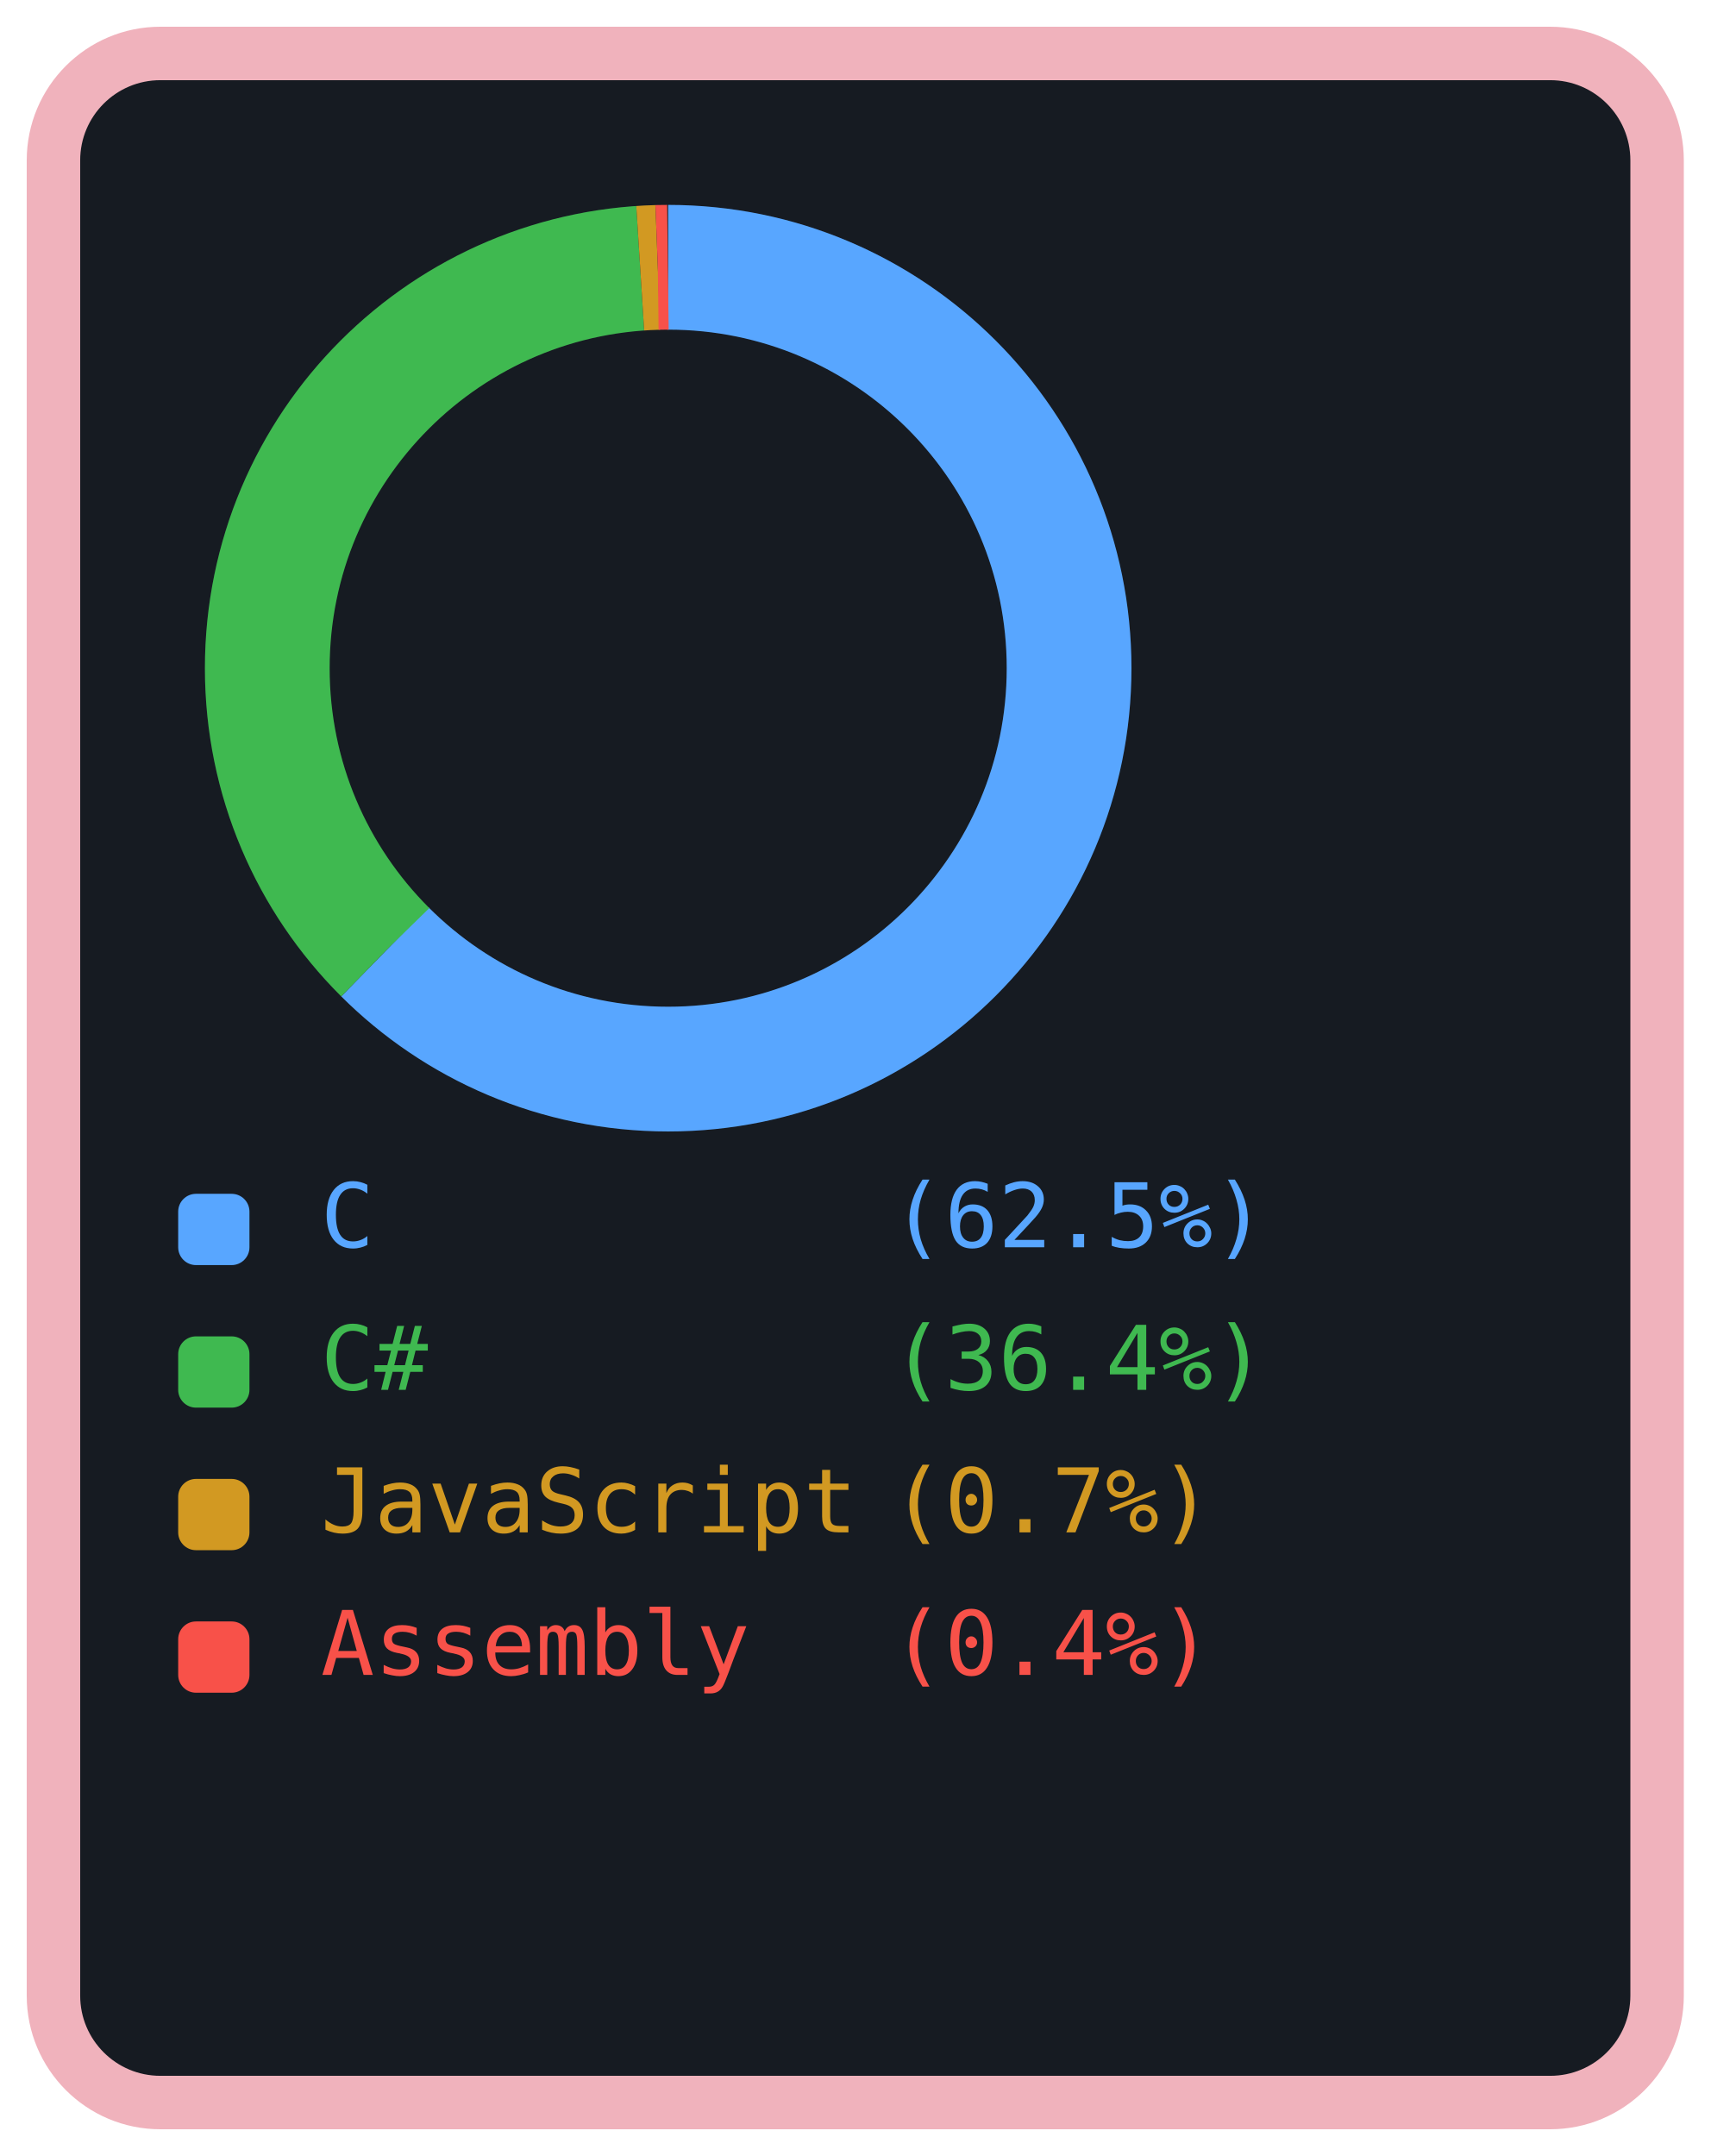
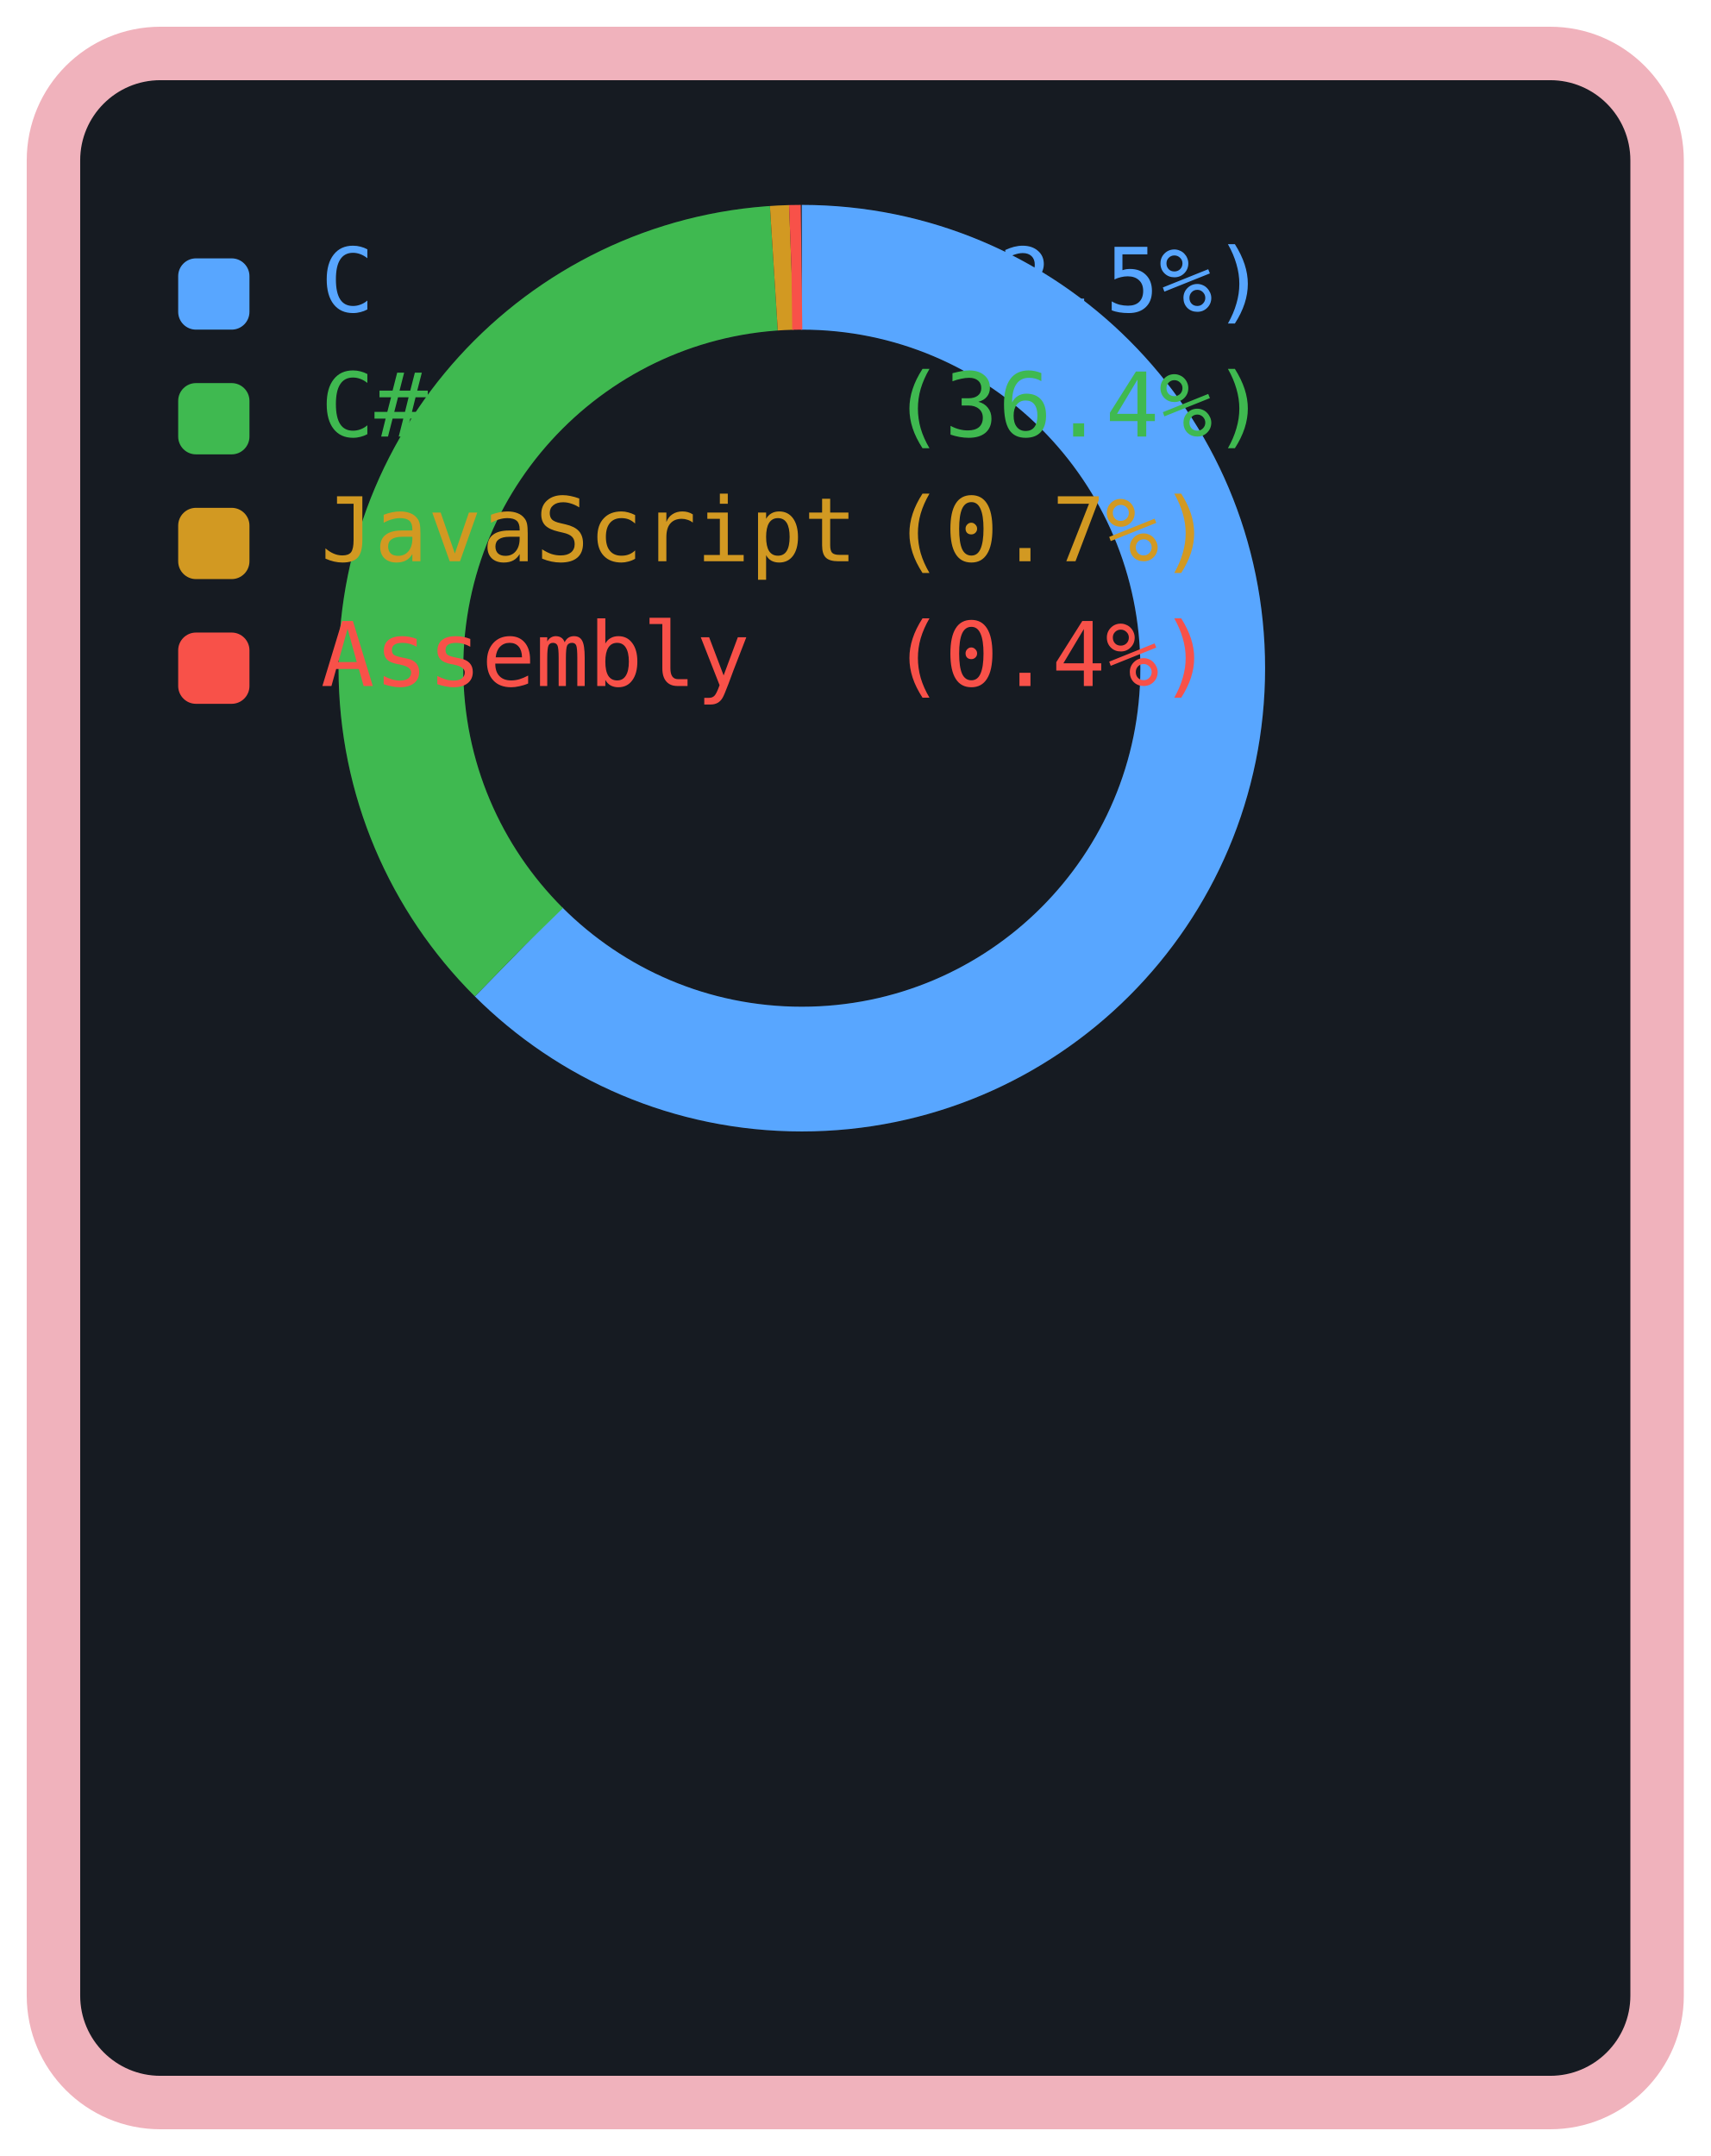
<svg xmlns="http://www.w3.org/2000/svg" width="192" height="242" viewBox="0 0 192 242">
  <style>
		.bg {
			fill: #161B22;
			stroke: #F0B2BC;
			stroke-width: 6;
			rx: 12px;
		}
		</style>
  <rect x="6" y="6" width="180" height="230" class="bg" />
  <g>
-     <circle cx="75" cy="75" r="45" fill="none" stroke="#21262d" stroke-width="14" />
-     <circle cx="75" cy="75" r="45" fill="none" stroke="#58a6ff" stroke-width="14" stroke-dasharray="176.715 282.743" stroke-dashoffset="0" transform="rotate(-90 75 75)" />
+     <circle cx="90" cy="75" r="45" fill="none" stroke="#21262d" stroke-width="14" />
+     <circle cx="90" cy="75" r="45" fill="none" stroke="#58a6ff" stroke-width="14" stroke-dasharray="176.715 282.743" stroke-dashoffset="0" transform="rotate(-90 90 75)" />
    <g>
-       <rect x="20" y="134" width="8" height="8" rx="2" fill="#58a6ff" />
-       <text x="36" y="140" font-family="monospace" font-size="10" fill="#58a6ff">C</text>
-       <text x="100" y="140" font-family="monospace" font-size="10" fill="#58a6ff">(62.5%)</text>
+       <rect x="20" y="29" width="8" height="8" rx="2" fill="#58a6ff" />
+       <text x="36" y="35" font-family="monospace" font-size="10" fill="#58a6ff">C</text>
+       <text x="100" y="35" font-family="monospace" font-size="10" fill="#58a6ff">(62.5%)</text>
    </g>
-     <circle cx="75" cy="75" r="45" fill="none" stroke="#3fb950" stroke-width="14" stroke-dasharray="102.919 282.743" stroke-dashoffset="-176.715" transform="rotate(-90 75 75)" />
+     <circle cx="90" cy="75" r="45" fill="none" stroke="#3fb950" stroke-width="14" stroke-dasharray="102.919 282.743" stroke-dashoffset="-176.715" transform="rotate(-90 90 75)" />
    <g>
-       <rect x="20" y="150" width="8" height="8" rx="2" fill="#3fb950" />
-       <text x="36" y="156" font-family="monospace" font-size="10" fill="#3fb950">C#</text>
-       <text x="100" y="156" font-family="monospace" font-size="10" fill="#3fb950">(36.4%)</text>
+       <rect x="20" y="43" width="8" height="8" rx="2" fill="#3fb950" />
+       <text x="36" y="49" font-family="monospace" font-size="10" fill="#3fb950">C#</text>
+       <text x="100" y="49" font-family="monospace" font-size="10" fill="#3fb950">(36.4%)</text>
    </g>
-     <circle cx="75" cy="75" r="45" fill="none" stroke="#d29922" stroke-width="14" stroke-dasharray="1.979 282.743" stroke-dashoffset="-279.633" transform="rotate(-90 75 75)" />
+     <circle cx="90" cy="75" r="45" fill="none" stroke="#d29922" stroke-width="14" stroke-dasharray="1.979 282.743" stroke-dashoffset="-279.633" transform="rotate(-90 90 75)" />
    <g>
-       <rect x="20" y="166" width="8" height="8" rx="2" fill="#d29922" />
-       <text x="36" y="172" font-family="monospace" font-size="10" fill="#d29922">JavaScript</text>
-       <text x="100" y="172" font-family="monospace" font-size="10" fill="#d29922">(0.7%)</text>
+       <rect x="20" y="57" width="8" height="8" rx="2" fill="#d29922" />
+       <text x="36" y="63" font-family="monospace" font-size="10" fill="#d29922">JavaScript</text>
+       <text x="100" y="63" font-family="monospace" font-size="10" fill="#d29922">(0.7%)</text>
    </g>
-     <circle cx="75" cy="75" r="45" fill="none" stroke="#f85149" stroke-width="14" stroke-dasharray="1.131 282.743" stroke-dashoffset="-281.612" transform="rotate(-90 75 75)" />
+     <circle cx="90" cy="75" r="45" fill="none" stroke="#f85149" stroke-width="14" stroke-dasharray="1.131 282.743" stroke-dashoffset="-281.612" transform="rotate(-90 90 75)" />
    <g>
-       <rect x="20" y="182" width="8" height="8" rx="2" fill="#f85149" />
-       <text x="36" y="188" font-family="monospace" font-size="10" fill="#f85149">Assembly</text>
-       <text x="100" y="188" font-family="monospace" font-size="10" fill="#f85149">(0.4%)</text>
+       <rect x="20" y="71" width="8" height="8" rx="2" fill="#f85149" />
+       <text x="36" y="77" font-family="monospace" font-size="10" fill="#f85149">Assembly</text>
+       <text x="100" y="77" font-family="monospace" font-size="10" fill="#f85149">(0.4%)</text>
    </g>
  </g>
</svg>
